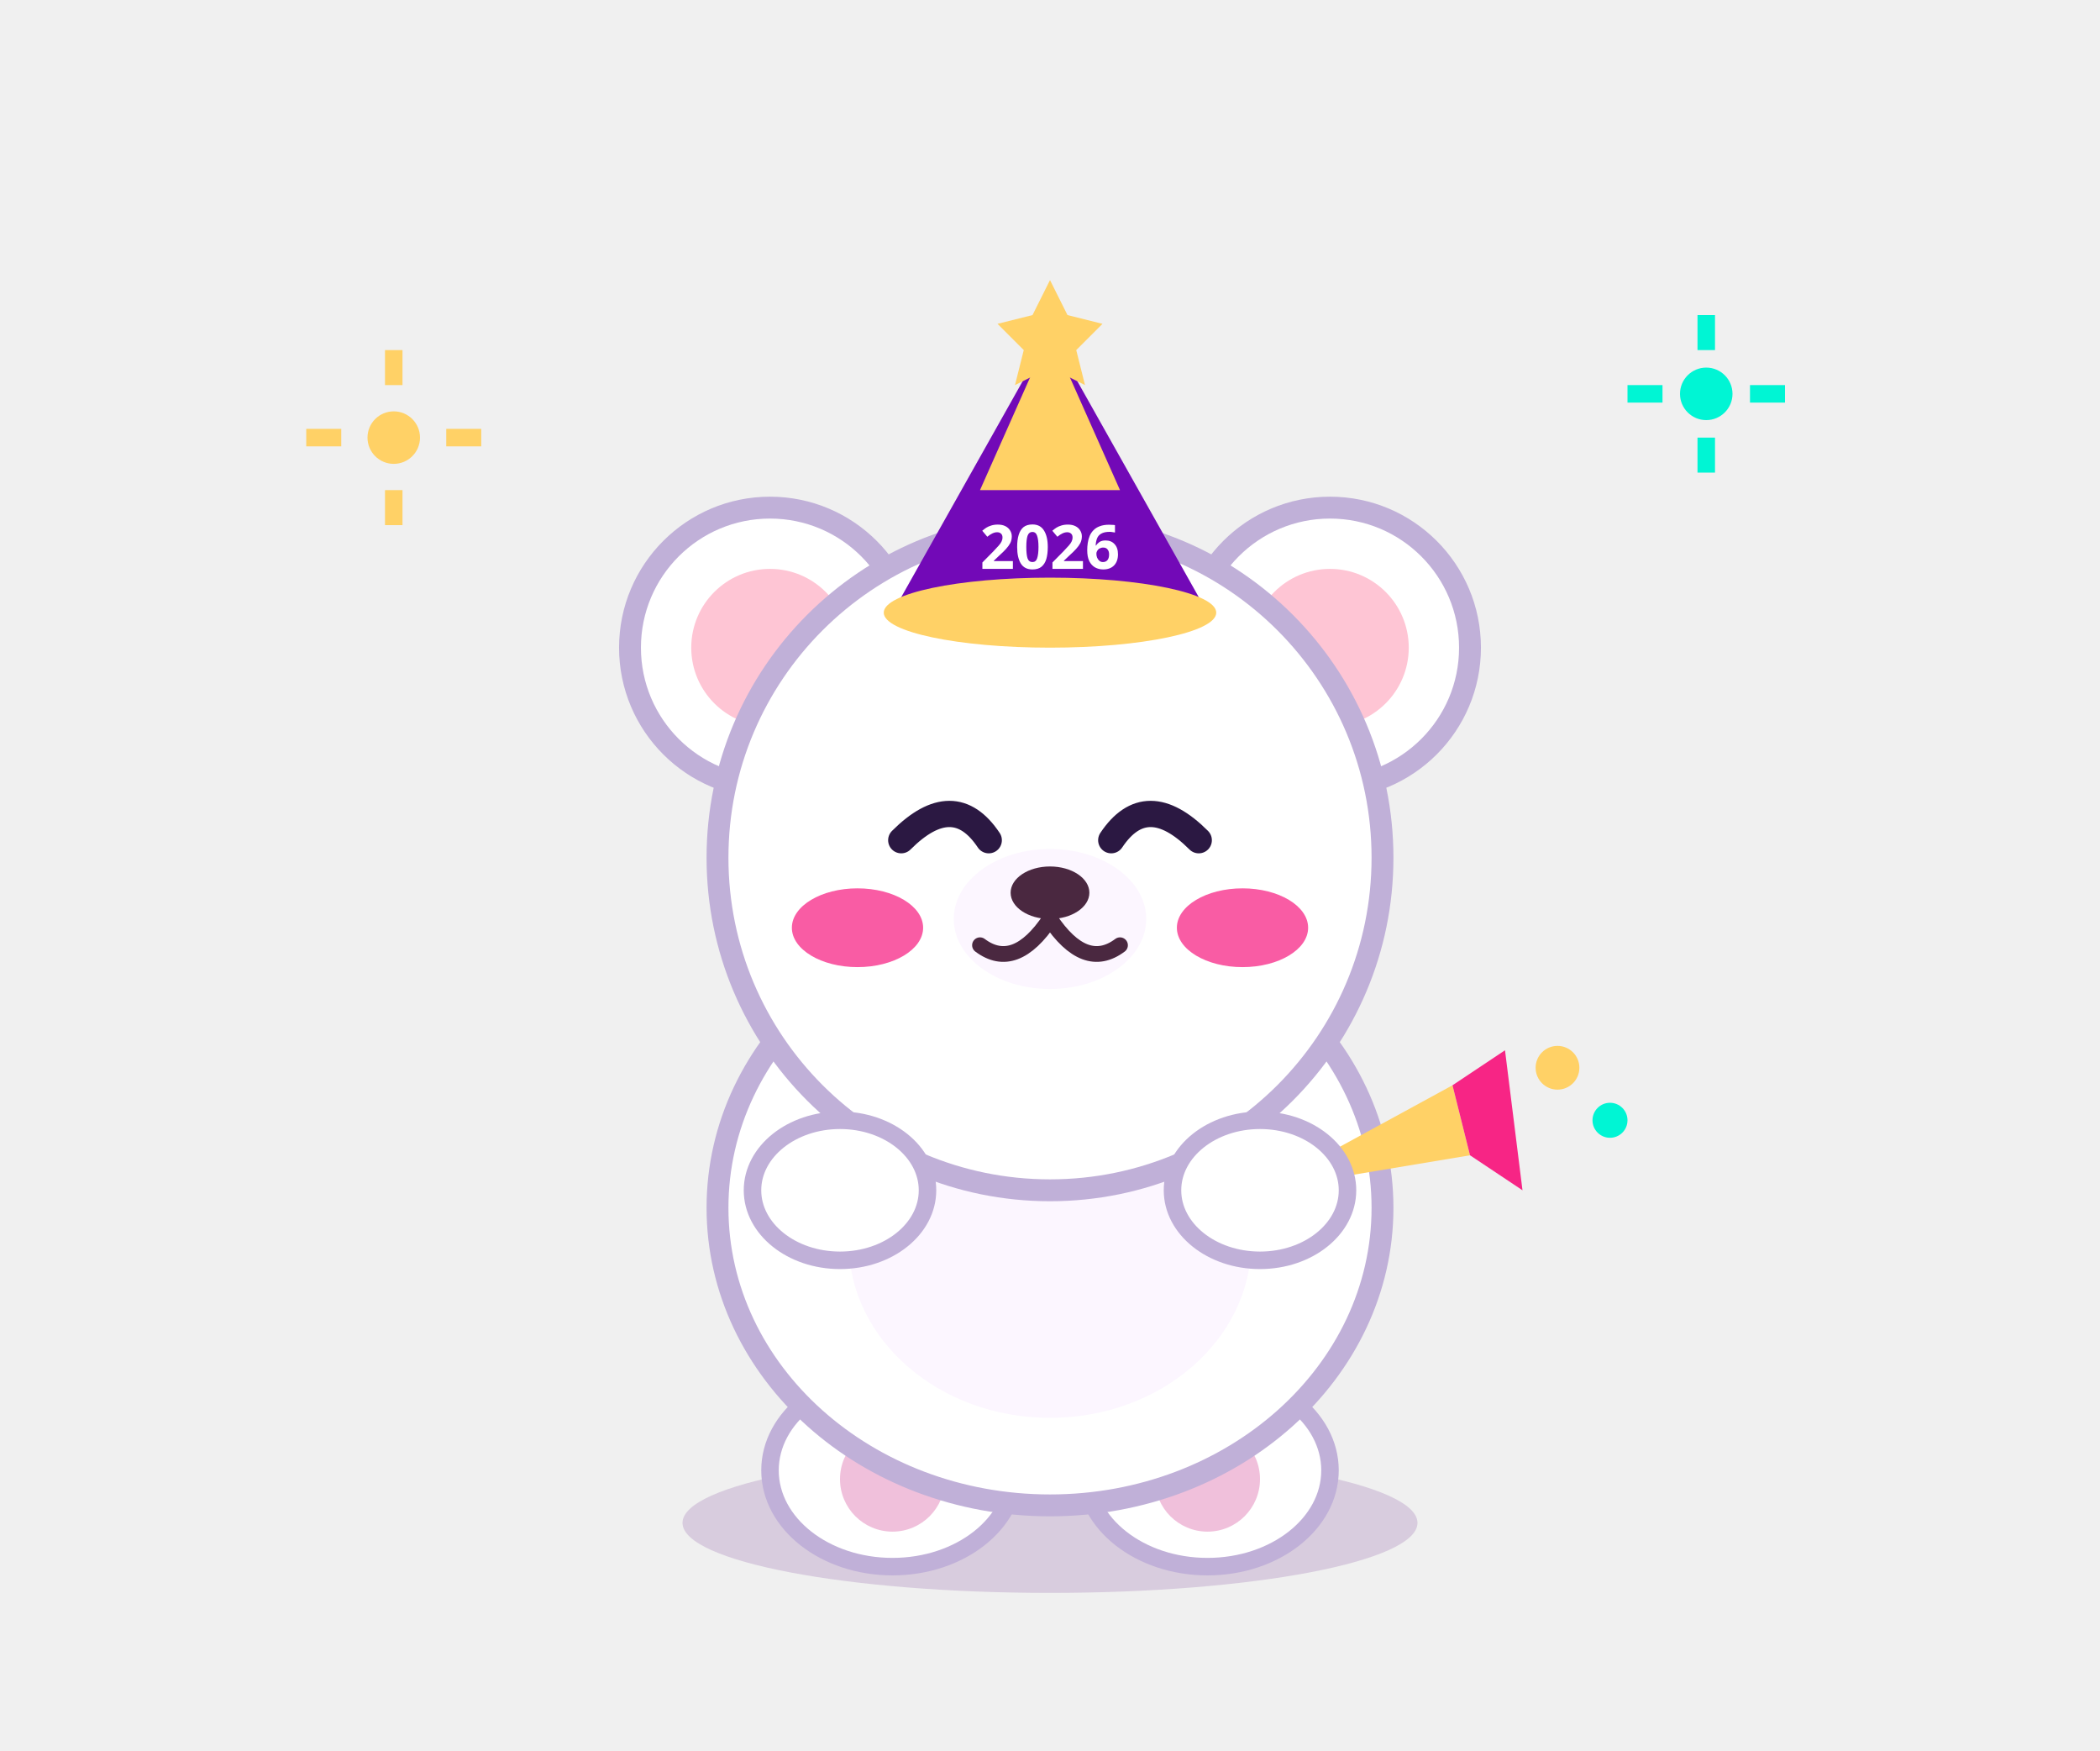
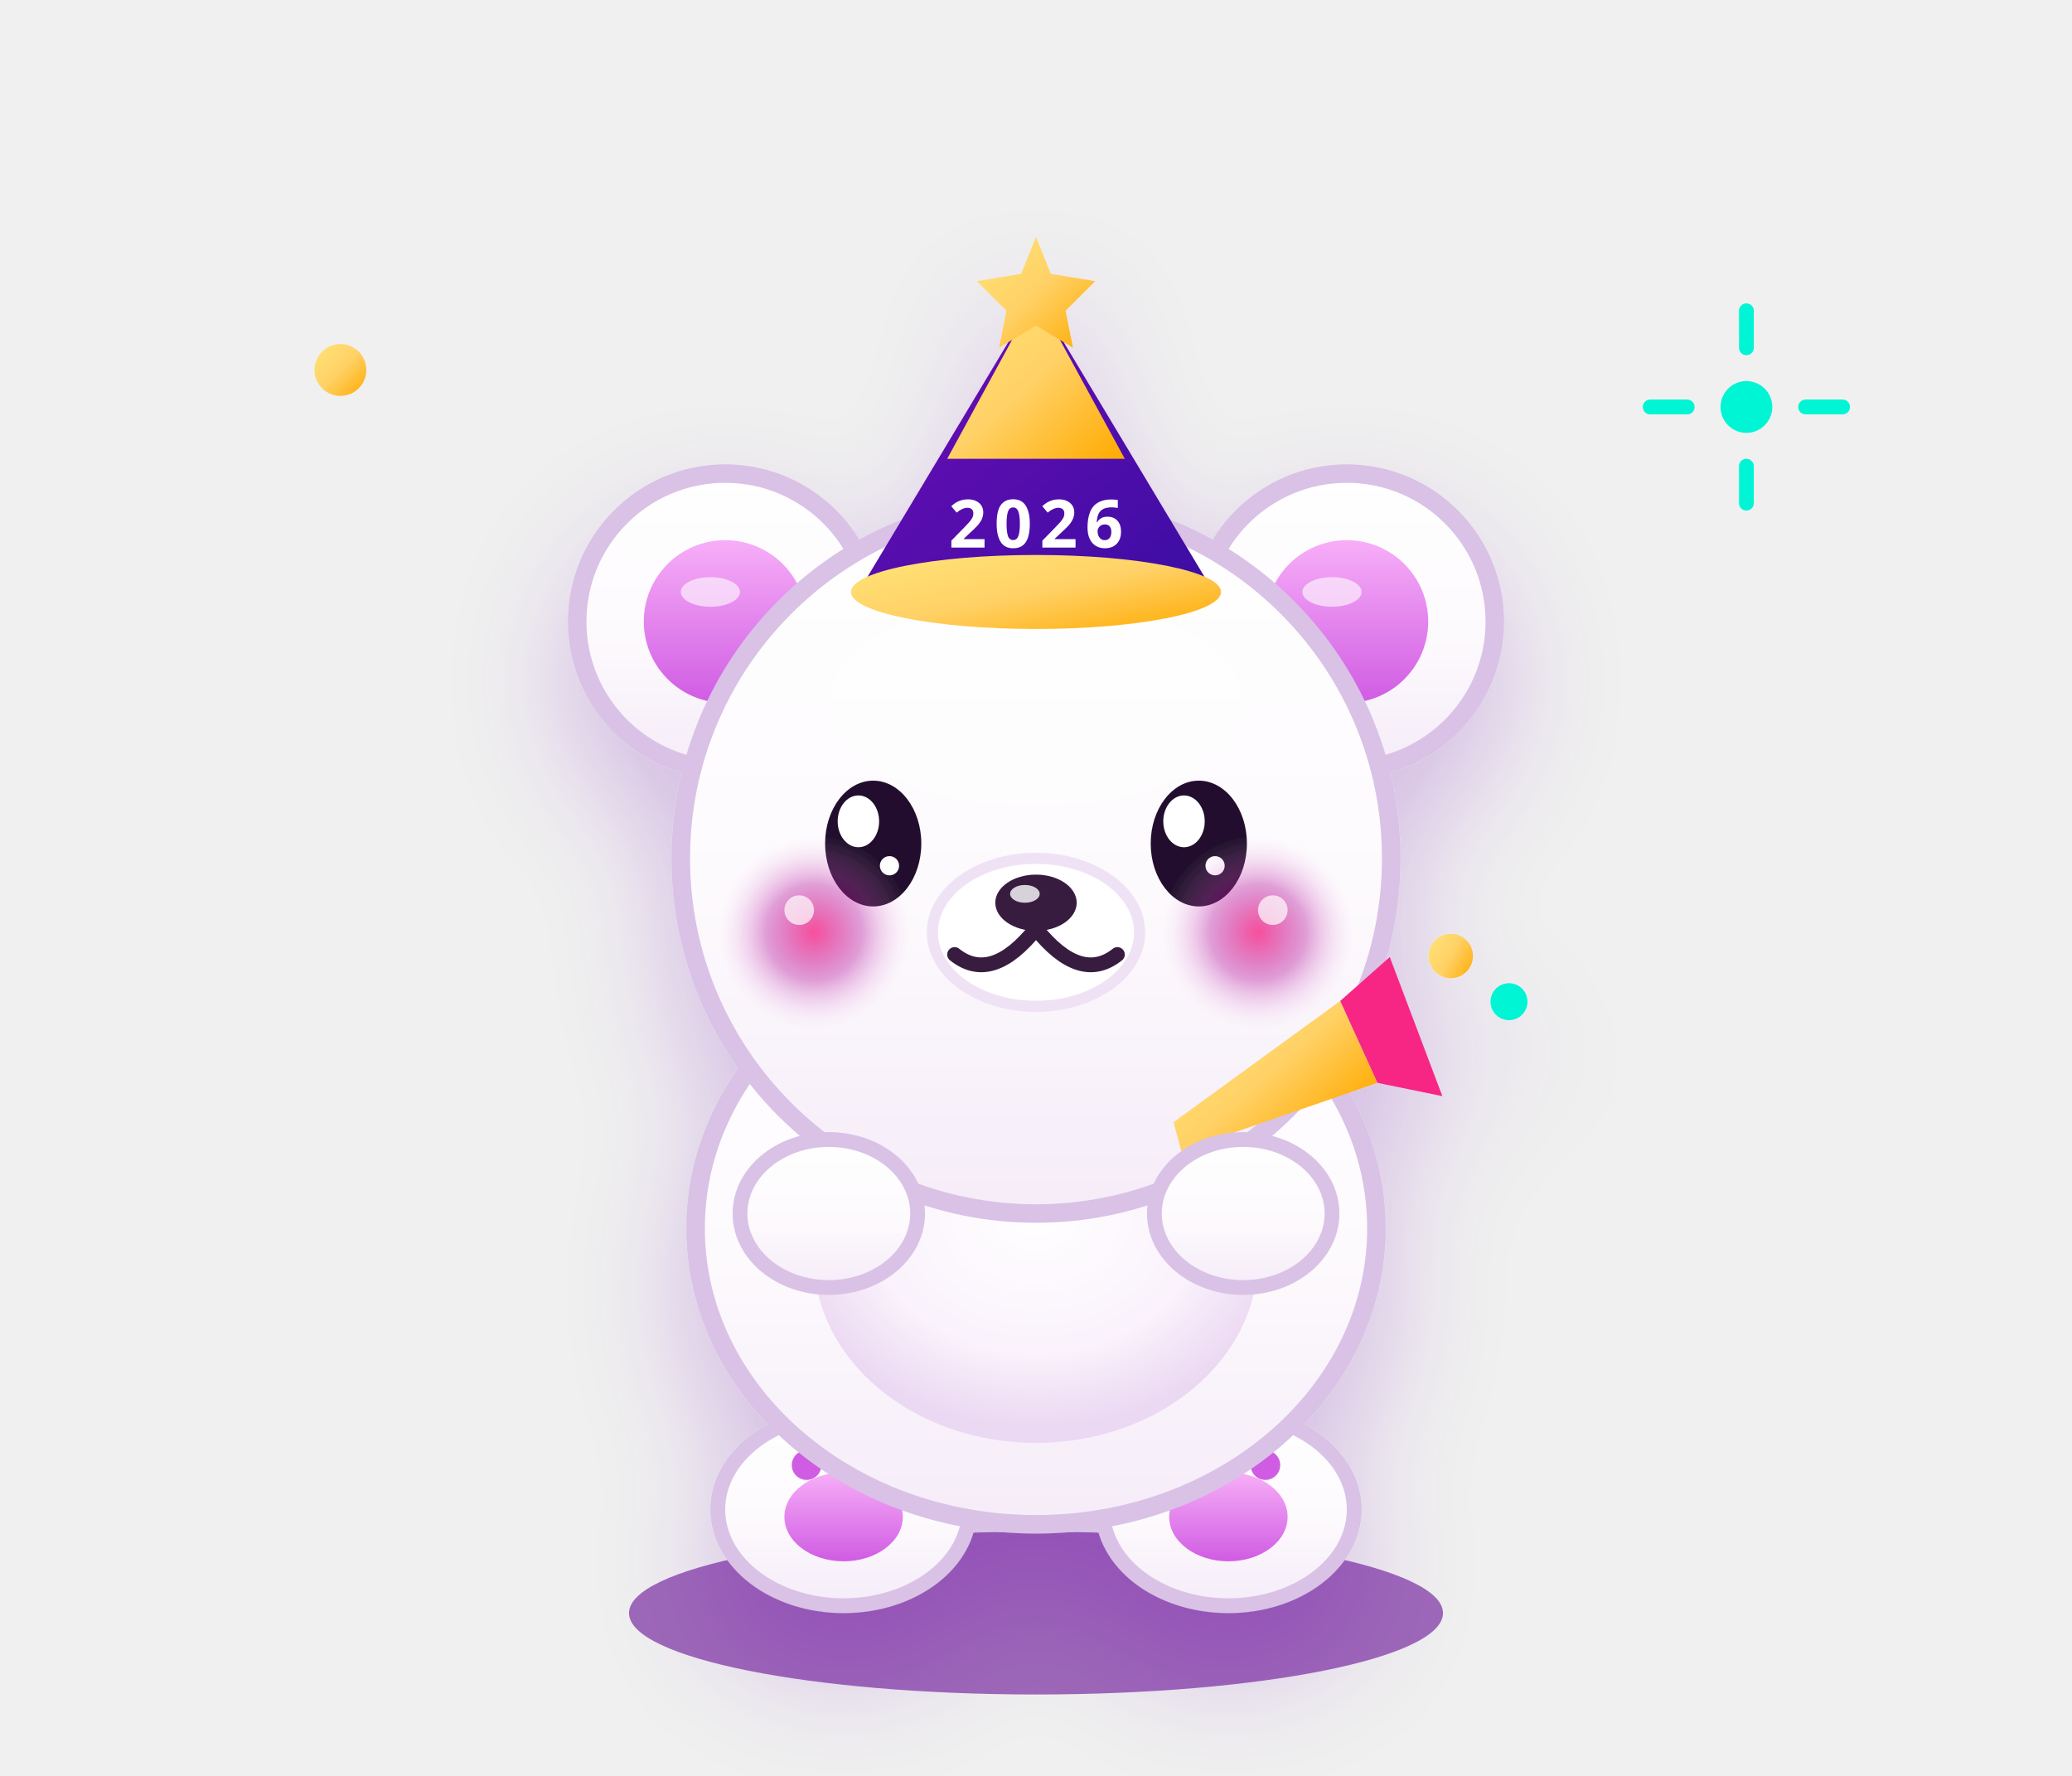
- <svg xmlns="http://www.w3.org/2000/svg" viewBox="0 0 240 200" width="240" height="200">
+ <svg xmlns="http://www.w3.org/2000/svg" viewBox="0 0 280 240" width="280" height="240">
  <defs>
+     <linearGradient id="furGrad" x1="0%" y1="0%" x2="0%" y2="100%">
+       <stop offset="0%" stop-color="#ffffff" />
+       <stop offset="55%" stop-color="#fdfafd" />
+       <stop offset="100%" stop-color="#f5ecf8" />
+     </linearGradient>
+     <radialGradient id="bellyGrad" cx="50%" cy="38%" r="58%">
+       <stop offset="0%" stop-color="#ffffff" />
+       <stop offset="65%" stop-color="#faf2fc" />
+       <stop offset="100%" stop-color="#ebd8f2" />
+     </radialGradient>
+     <linearGradient id="innerEarGrad" x1="0%" y1="0%" x2="0%" y2="100%">
+       <stop offset="0%" stop-color="#f7aef8" />
+       <stop offset="100%" stop-color="#d05ce3" />
+     </linearGradient>
+     <radialGradient id="blushGrad" cx="50%" cy="50%" r="50%">
+       <stop offset="0%" stop-color="#f72585" stop-opacity="0.8" />
+       <stop offset="50%" stop-color="#b5179e" stop-opacity="0.4" />
+       <stop offset="100%" stop-color="#f2c6f0" stop-opacity="0" />
+     </radialGradient>
+     <linearGradient id="hatGrad" x1="0%" y1="0%" x2="100%" y2="100%">
+       <stop offset="0%" stop-color="#7209b7" />
+       <stop offset="50%" stop-color="#560bad" />
+       <stop offset="100%" stop-color="#3a0ca3" />
+     </linearGradient>
+     <linearGradient id="goldGrad" x1="0%" y1="0%" x2="100%" y2="100%">
+       <stop offset="0%" stop-color="#ffe478" />
+       <stop offset="50%" stop-color="#ffd166" />
+       <stop offset="100%" stop-color="#ffaa00" />
+     </linearGradient>
+     <filter id="premiumGlow" x="-20%" y="-20%" width="140%" height="140%">
+       <feDropShadow dx="0" dy="8" stdDeviation="8" flood-color="#7209b7" flood-opacity="0.22" />
+     </filter>
    <style>
-       @keyframes jump {
+       @keyframes bearJump {
        0%, 100% { transform: translateY(0px) scale(1, 1); }
-         30% { transform: translateY(-24px) scale(0.96, 1.04); }
-         55% { transform: translateY(4px) scale(1.06, 0.94); }
-         70% { transform: translateY(-8px) scale(0.98, 1.02); }
+         25% { transform: translateY(-28px) scale(0.97, 1.05); }
+         50% { transform: translateY(-34px) scale(0.96, 1.06) rotate(1.5deg); }
+         75% { transform: translateY(6px) scale(1.08, 0.92) rotate(-0.5deg); }
+         88% { transform: translateY(-6px) scale(0.99, 1.01); }
      }
-       @keyframes firework {
+ 
+       @keyframes groundShadow {
+         0%, 100% { transform: scale(1, 1); opacity: 0.35; }
+         25%, 50% { transform: scale(0.72, 0.65); opacity: 0.16; }
+         75% { transform: scale(1.2, 1.15); opacity: 0.48; }
+       }
+ 
+       @keyframes fireworkBurst {
        0% { transform: scale(0.6) rotate(0deg); opacity: 0.3; }
-         50% { transform: scale(1.2) rotate(25deg); opacity: 1; }
-         100% { transform: scale(0.6) rotate(50deg); opacity: 0.3; }
+         50% { transform: scale(1.2) rotate(45deg); opacity: 1; }
+         100% { transform: scale(0.6) rotate(90deg); opacity: 0.3; }
      }
-       .bear-group {
-         animation: jump 1.1s cubic-bezier(0.28, 0.84, 0.42, 1) infinite;
-         transform-origin: 120px 170px;
+ 
+       @keyframes eyeBlink {
+         0%, 93%, 97%, 100% { transform: scaleY(1); }
+         95% { transform: scaleY(0.08); }
      }
-       .firework-1 { animation: firework 1.8s ease-in-out infinite; transform-origin: 45px 50px; }
-       .firework-2 { animation: firework 2.1s ease-in-out infinite 0.7s; transform-origin: 195px 45px; }
+ 
+       .bear-jumping-rig {
+         animation: bearJump 1.25s cubic-bezier(0.3, 0.8, 0.4, 1) infinite;
+         transform-origin: 140px 210px;
+       }
+       .ground-shadow-anim {
+         animation: groundShadow 1.25s cubic-bezier(0.3, 0.8, 0.4, 1) infinite;
+         transform-origin: 140px 218px;
+       }
+       .firework-1 { animation: fireworkBurst 2s ease-in-out infinite; transform-origin: 46px 50px; }
+       .firework-2 { animation: fireworkBurst 2.3s ease-in-out infinite 0.7s; transform-origin: 236px 55px; }
+       .eye-blink-anim {
+         animation: eyeBlink 3.7s ease-in-out infinite;
+         transform-origin: 140px 115px;
+       }
    </style>
  </defs>
  <g class="firework-1">
-     <circle cx="45" cy="50" r="3" fill="#ffd166" />
-     <line x1="45" y1="40" x2="45" y2="44" stroke="#ffd166" stroke-width="2" />
-     <line x1="45" y1="56" x2="45" y2="60" stroke="#ffd166" stroke-width="2" />
-     <line x1="35" y1="50" x2="39" y2="50" stroke="#ffd166" stroke-width="2" />
-     <line x1="51" y1="50" x2="55" y2="50" stroke="#ffd166" stroke-width="2" />
+     <circle cx="46" cy="50" r="3.5" fill="url(#goldGrad)" />
+     <line x1="46" y1="36" x2="46" y2="42" stroke="url(#goldGrad)" stroke-width="2" stroke-linecap="round" />
+     <line x1="46" y1="58" x2="46" y2="64" stroke="url(#goldGrad)" stroke-width="2" stroke-linecap="round" />
+     <line x1="32" y1="50" x2="38" y2="50" stroke="url(#goldGrad)" stroke-width="2" stroke-linecap="round" />
+     <line x1="54" y1="50" x2="60" y2="50" stroke="url(#goldGrad)" stroke-width="2" stroke-linecap="round" />
  </g>
  <g class="firework-2">
-     <circle cx="195" cy="45" r="3" fill="#00f5d4" />
-     <line x1="195" y1="36" x2="195" y2="40" stroke="#00f5d4" stroke-width="2" />
-     <line x1="195" y1="50" x2="195" y2="54" stroke="#00f5d4" stroke-width="2" />
-     <line x1="186" y1="45" x2="190" y2="45" stroke="#00f5d4" stroke-width="2" />
-     <line x1="200" y1="45" x2="204" y2="45" stroke="#00f5d4" stroke-width="2" />
+     <circle cx="236" cy="55" r="3.5" fill="#00f5d4" />
+     <line x1="236" y1="42" x2="236" y2="47" stroke="#00f5d4" stroke-width="2" stroke-linecap="round" />
+     <line x1="236" y1="63" x2="236" y2="68" stroke="#00f5d4" stroke-width="2" stroke-linecap="round" />
+     <line x1="223" y1="55" x2="228" y2="55" stroke="#00f5d4" stroke-width="2" stroke-linecap="round" />
+     <line x1="244" y1="55" x2="249" y2="55" stroke="#00f5d4" stroke-width="2" stroke-linecap="round" />
  </g>
-   <g class="bear-group">
-     <ellipse cx="120" cy="174" rx="42" ry="8" fill="#a078b4" opacity="0.3" />
-     <ellipse cx="102" cy="168" rx="14" ry="11" fill="#ffffff" stroke="#c0b0d8" stroke-width="2" />
-     <circle cx="102" cy="169" r="6" fill="#f0c0db" />
-     <ellipse cx="138" cy="168" rx="14" ry="11" fill="#ffffff" stroke="#c0b0d8" stroke-width="2" />
-     <circle cx="138" cy="169" r="6" fill="#f0c0db" />
-     <ellipse cx="120" cy="138" rx="38" ry="34" fill="#ffffff" stroke="#c0b0d8" stroke-width="2.5" />
-     <ellipse cx="120" cy="142" rx="23" ry="20" fill="#fcf6ff" />
-     <polygon points="113,124 113,136 120,130" fill="#ffd166" />
-     <polygon points="127,124 127,136 120,130" fill="#ffd166" />
-     <circle cx="120" cy="130" r="3.5" fill="#ffb703" />
-     <circle cx="88" cy="74" r="16" fill="#ffffff" stroke="#c0b0d8" stroke-width="2.5" />
-     <circle cx="88" cy="74" r="9" fill="#fec5d4" />
-     <circle cx="152" cy="74" r="16" fill="#ffffff" stroke="#c0b0d8" stroke-width="2.5" />
-     <circle cx="152" cy="74" r="9" fill="#fec5d4" />
-     <circle cx="120" cy="98" r="38" fill="#ffffff" stroke="#c0b0d8" stroke-width="2.5" />
-     <polygon points="120,38 102,70 138,70" fill="#7209b7" />
-     <polygon points="120,38 112,56 128,56" fill="#ffd166" />
-     <ellipse cx="120" cy="70" rx="19" ry="4" fill="#ffd166" />
-     <polygon points="120,32 122,36 126,37 123,40 124,44 120,42 116,44 117,40 114,37 118,36" fill="#ffd166" />
-     <text x="120" y="65" font-family="'Outfit', sans-serif" font-size="7" font-weight="bold" fill="#ffffff" text-anchor="middle">2026</text>
-     <path d="M 103 96 Q 109 90 113 96" fill="none" stroke="#2b1842" stroke-width="3" stroke-linecap="round" />
-     <path d="M 127 96 Q 131 90 137 96" fill="none" stroke="#2b1842" stroke-width="3" stroke-linecap="round" />
-     <ellipse cx="98" cy="106" rx="7.5" ry="4.5" fill="#f72585" opacity="0.75" />
-     <ellipse cx="142" cy="106" rx="7.5" ry="4.5" fill="#f72585" opacity="0.75" />
-     <ellipse cx="120" cy="105" rx="11" ry="8" fill="#fcf6ff" />
-     <ellipse cx="120" cy="102" rx="4.5" ry="3" fill="#4a2840" />
-     <path d="M 120 105 Q 116 111 112 108" fill="none" stroke="#4a2840" stroke-width="1.8" stroke-linecap="round" />
-     <path d="M 120 105 Q 124 111 128 108" fill="none" stroke="#4a2840" stroke-width="1.8" stroke-linecap="round" />
-     <ellipse cx="96" cy="136" rx="10" ry="8" fill="#ffffff" stroke="#c0b0d8" stroke-width="2" />
-     <polygon points="144,136 166,124 168,132" fill="#ffd166" />
-     <polygon points="166,124 172,120 174,136 168,132" fill="#f72585" />
-     <circle cx="178" cy="122" r="2.5" fill="#ffd166" />
-     <circle cx="184" cy="128" r="2" fill="#00f5d4" />
-     <ellipse cx="144" cy="136" rx="10" ry="8" fill="#ffffff" stroke="#c0b0d8" stroke-width="2" />
+   <ellipse cx="140" cy="218" rx="55" ry="11" fill="#9d68b8" class="ground-shadow-anim" />
+   <g class="bear-jumping-rig" filter="url(#premiumGlow)">
+     <g id="feet">
+       <ellipse cx="114" cy="204" rx="17" ry="13" fill="url(#furGrad)" stroke="#d9c2e6" stroke-width="2" />
+       <ellipse cx="114" cy="205" rx="8" ry="6" fill="url(#innerEarGrad)" />
+       <circle cx="109" cy="198" r="2" fill="#d05ce3" />
+       <circle cx="114" cy="196" r="2" fill="#d05ce3" />
+       <circle cx="119" cy="198" r="2" fill="#d05ce3" />
+       <ellipse cx="166" cy="204" rx="17" ry="13" fill="url(#furGrad)" stroke="#d9c2e6" stroke-width="2" />
+       <ellipse cx="166" cy="205" rx="8" ry="6" fill="url(#innerEarGrad)" />
+       <circle cx="161" cy="198" r="2" fill="#d05ce3" />
+       <circle cx="166" cy="196" r="2" fill="#d05ce3" />
+       <circle cx="171" cy="198" r="2" fill="#d05ce3" />
+     </g>
+     <ellipse cx="140" cy="166" rx="46" ry="40" fill="url(#furGrad)" stroke="#d9c2e6" stroke-width="2.5" />
+     <ellipse cx="140" cy="170" rx="30" ry="25" fill="url(#bellyGrad)" />
+     <g transform="translate(140, 152)">
+       <polygon points="-16,-7 -16,7 0,0" fill="url(#goldGrad)" />
+       <polygon points="16,-7 16,7 0,0" fill="url(#goldGrad)" />
+       <circle cx="0" cy="0" r="4.5" fill="#ffd166" />
+       <circle cx="-0.8" cy="-0.8" r="1.5" fill="#ffffff" />
+     </g>
+     <circle cx="98" cy="84" r="20" fill="url(#furGrad)" stroke="#d9c2e6" stroke-width="2.5" />
+     <circle cx="98" cy="84" r="11" fill="url(#innerEarGrad)" />
+     <ellipse cx="96" cy="80" rx="4" ry="2" fill="#ffffff" opacity="0.6" />
+     <circle cx="182" cy="84" r="20" fill="url(#furGrad)" stroke="#d9c2e6" stroke-width="2.5" />
+     <circle cx="182" cy="84" r="11" fill="url(#innerEarGrad)" />
+     <ellipse cx="180" cy="80" rx="4" ry="2" fill="#ffffff" opacity="0.6" />
+     <circle cx="140" cy="116" r="48" fill="url(#furGrad)" stroke="#d9c2e6" stroke-width="2.5" />
+     <ellipse cx="140" cy="95" rx="28" ry="14" fill="#ffffff" opacity="0.45" />
+     <polygon points="140,40 116,80 164,80" fill="url(#hatGrad)" />
+     <polygon points="140,40 128,62 152,62" fill="url(#goldGrad)" />
+     <ellipse cx="140" cy="80" rx="25" ry="5" fill="url(#goldGrad)" />
+     <polygon points="140,32 142,37 148,38 144,42 145,47 140,44 135,47 136,42 132,38 138,37" fill="url(#goldGrad)" />
+     <text x="140" y="74" font-family="'Plus Jakarta Sans', system-ui, sans-serif" font-size="9" font-weight="900" fill="#ffffff" text-anchor="middle" letter-spacing="1">2026</text>
+     <g class="eye-blink-anim">
+       <g transform="translate(118, 114)">
+         <ellipse cx="0" cy="0" rx="6.5" ry="8.5" fill="#22112d" />
+         <ellipse cx="-2" cy="-3" rx="2.8" ry="3.5" fill="#ffffff" />
+         <circle cx="2.2" cy="3" r="1.3" fill="#ffffff" />
+       </g>
+       <g transform="translate(162, 114)">
+         <ellipse cx="0" cy="0" rx="6.5" ry="8.5" fill="#22112d" />
+         <ellipse cx="-2" cy="-3" rx="2.8" ry="3.5" fill="#ffffff" />
+         <circle cx="2.2" cy="3" r="1.3" fill="#ffffff" />
+       </g>
+     </g>
+     <circle cx="110" cy="126" r="13" fill="url(#blushGrad)" />
+     <circle cx="170" cy="126" r="13" fill="url(#blushGrad)" />
+     <circle cx="108" cy="123" r="2" fill="#ffffff" opacity="0.7" />
+     <circle cx="172" cy="123" r="2" fill="#ffffff" opacity="0.7" />
+     <ellipse cx="140" cy="126" rx="14" ry="10" fill="#ffffff" stroke="#f0e2f5" stroke-width="1.5" />
+     <ellipse cx="140" cy="122" rx="5.5" ry="3.8" fill="#381b40" />
+     <ellipse cx="138.5" cy="120.8" rx="2" ry="1.2" fill="#ffffff" opacity="0.8" />
+     <path d="M 140 125.5 Q 134 133 129 129" fill="none" stroke="#381b40" stroke-width="2" stroke-linecap="round" />
+     <path d="M 140 125.5 Q 146 133 151 129" fill="none" stroke="#381b40" stroke-width="2" stroke-linecap="round" />
+     <ellipse cx="112" cy="164" rx="12" ry="10" fill="url(#furGrad)" stroke="#d9c2e6" stroke-width="2" />
+     <g transform="translate(156, 142) rotate(-15)">
+       <polygon points="0,10 26,0 28,12 0,14" fill="url(#goldGrad)" />
+       <polygon points="26,0 34,-4 36,16 28,12" fill="#f72585" />
+       <circle cx="42" cy="-2" r="3" fill="url(#goldGrad)" />
+       <circle cx="48" cy="6" r="2.5" fill="#00f5d4" />
+     </g>
+     <ellipse cx="168" cy="164" rx="12" ry="10" fill="url(#furGrad)" stroke="#d9c2e6" stroke-width="2" />
  </g>
</svg>
